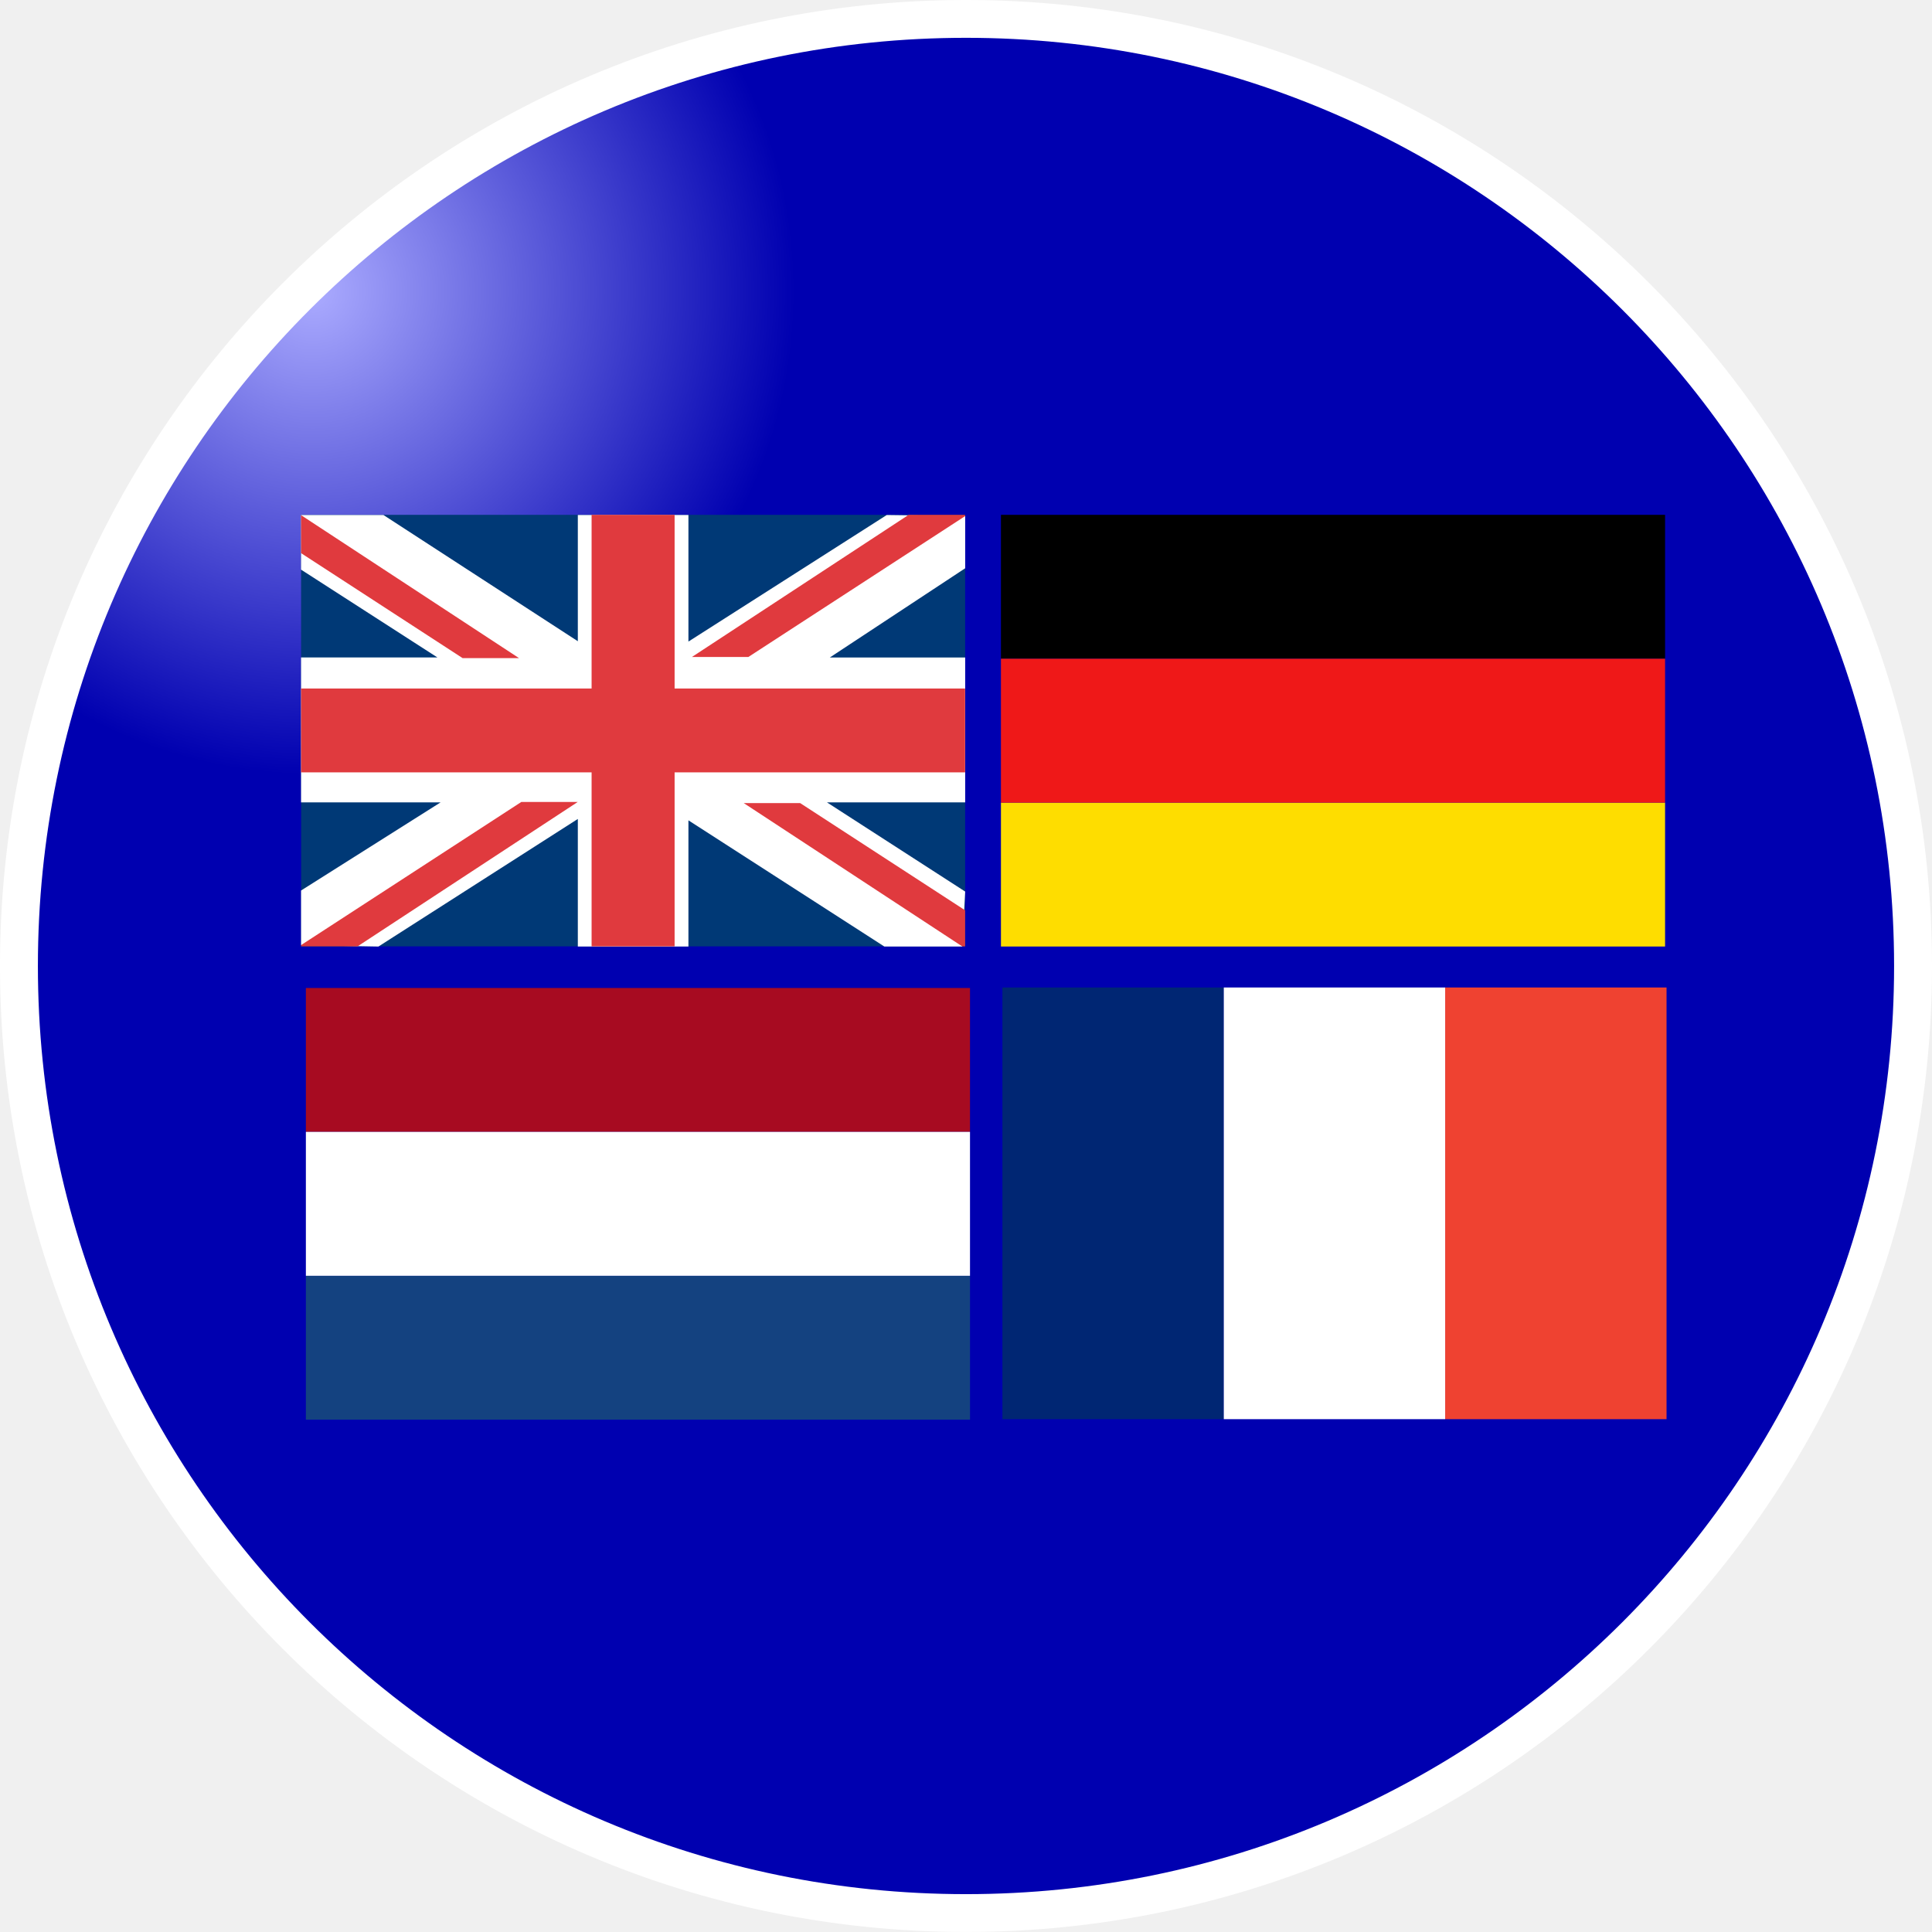
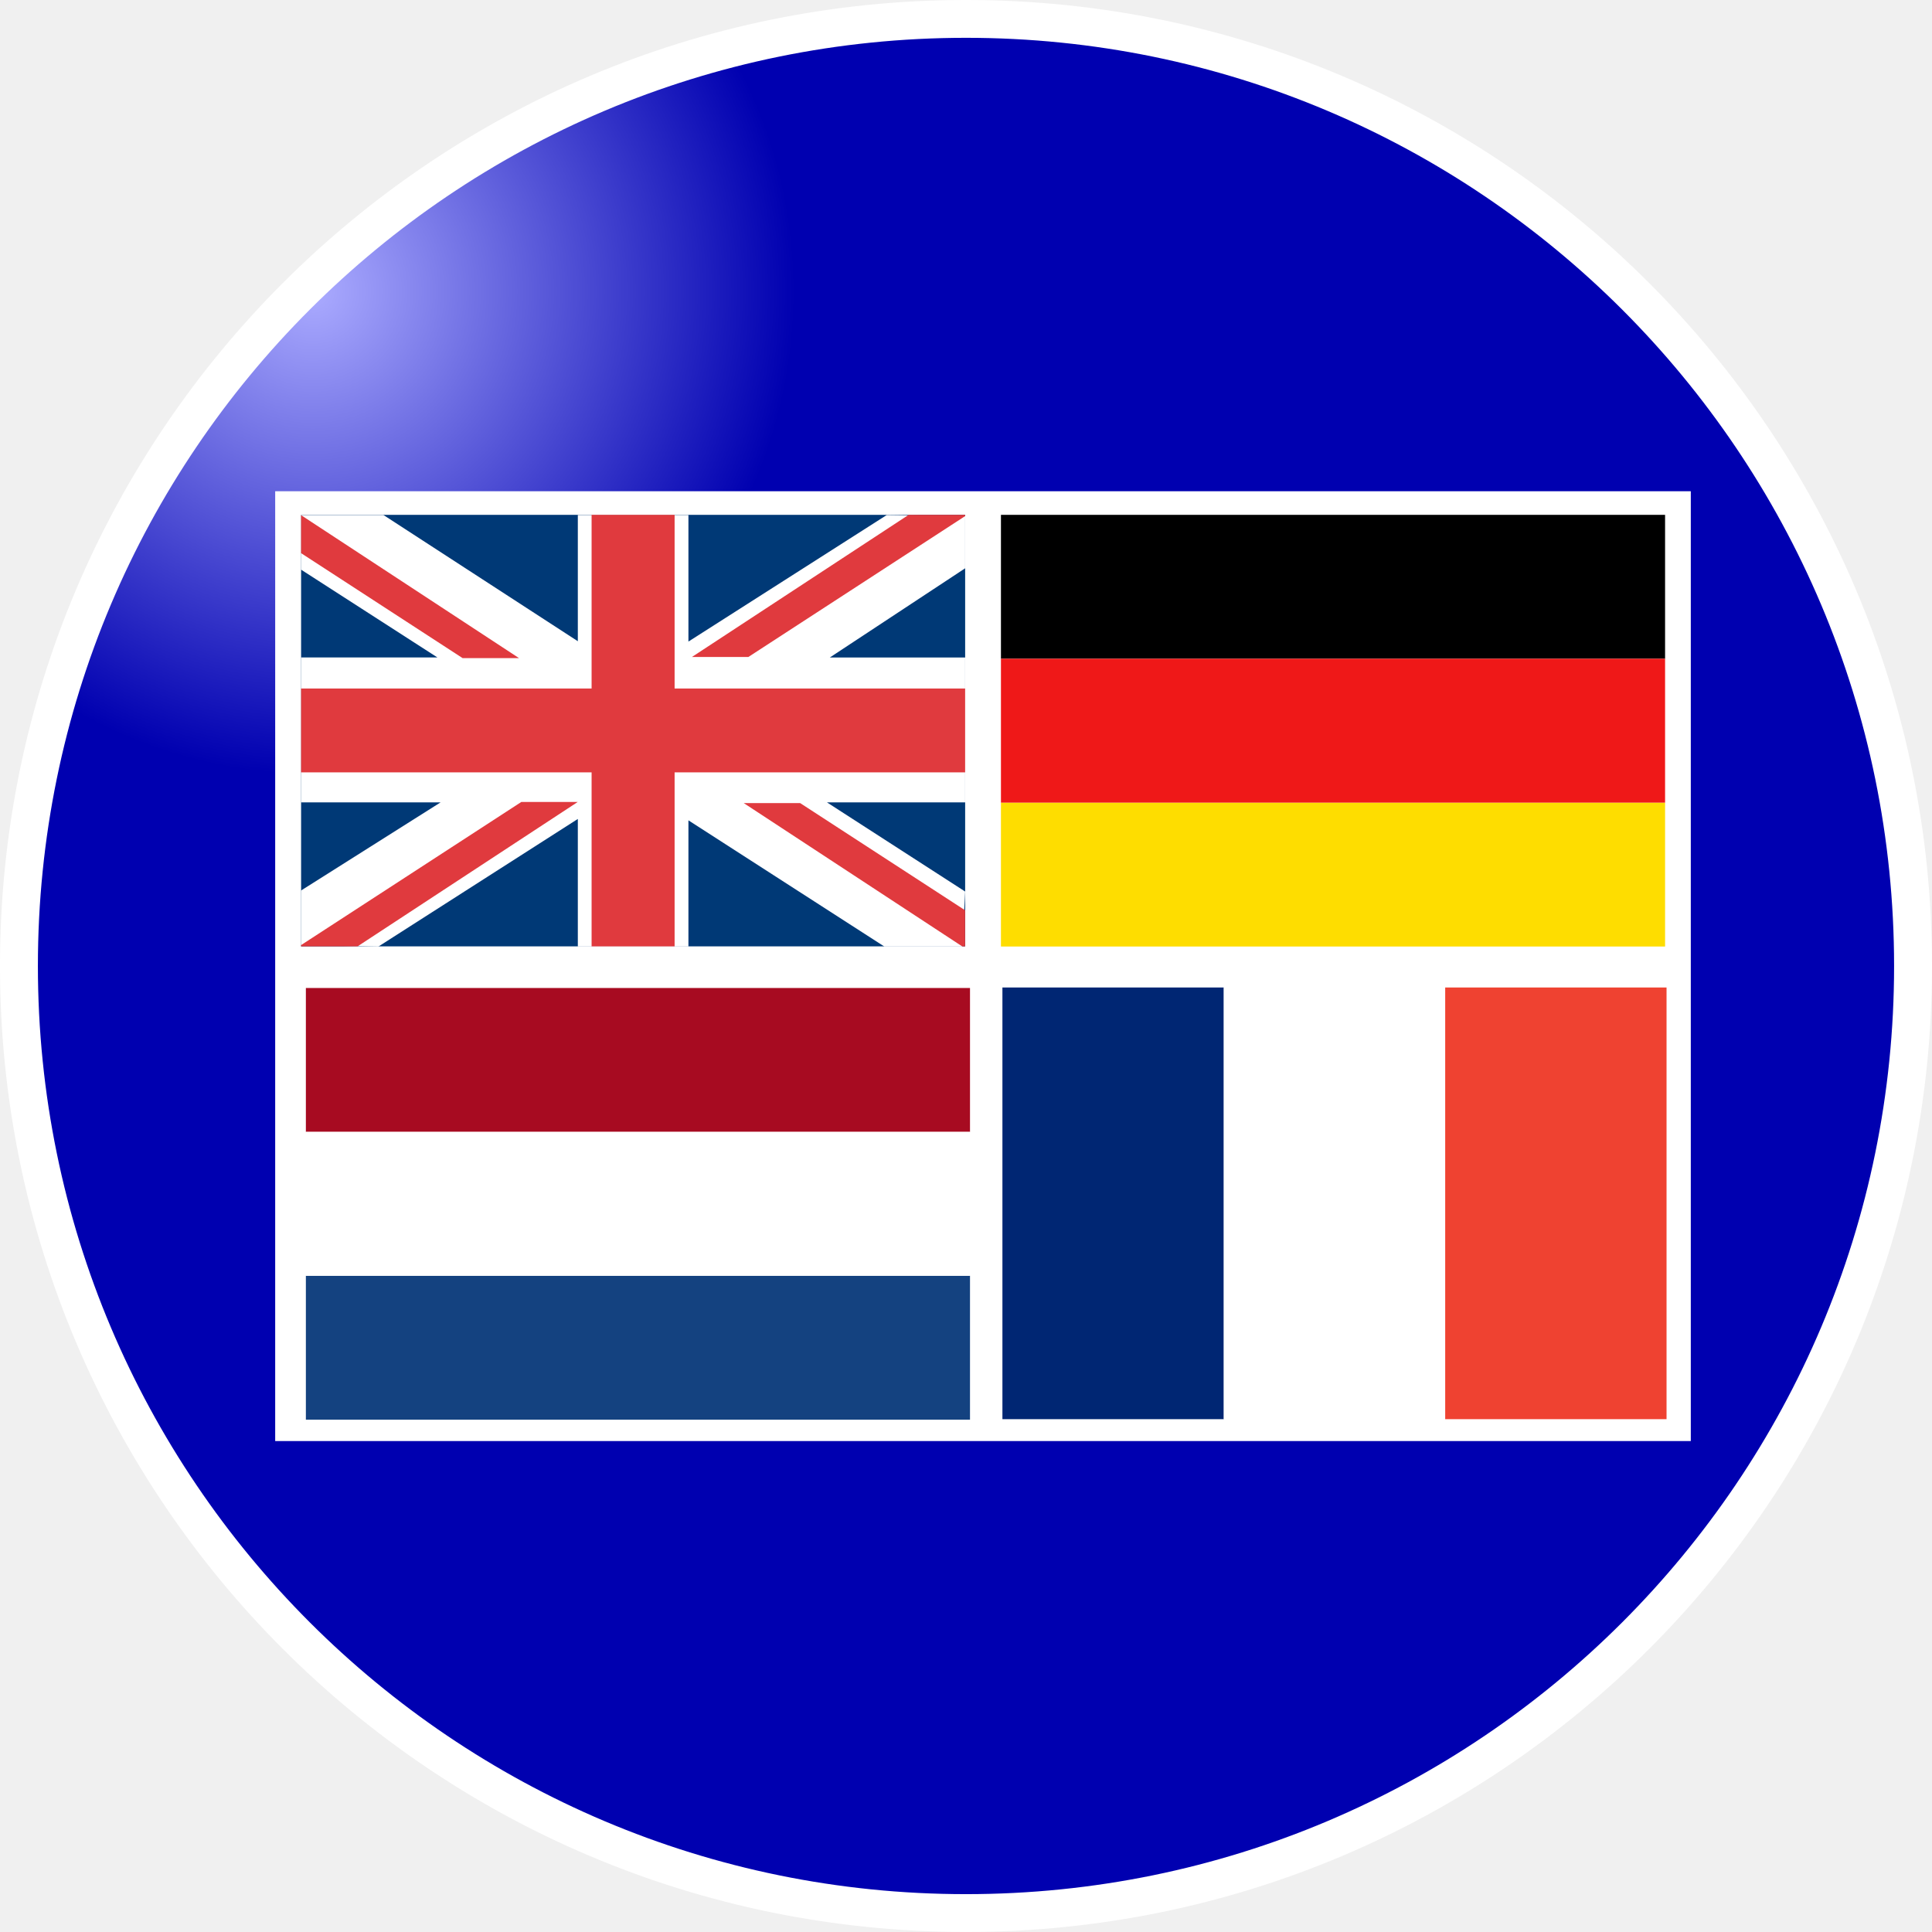
<svg xmlns="http://www.w3.org/2000/svg" xmlns:xlink="http://www.w3.org/1999/xlink" width="64" height="64" viewBox="0 0 64 64" id="svg2" version="1.1">
  <defs id="defs4">
    <linearGradient id="linearGradient4159-2">
      <stop style="stop-color:#ababff;stop-opacity:1" offset="0" id="stop4219" />
      <stop id="stop4189" offset="1" style="stop-color:#0000b0;stop-opacity:1" />
    </linearGradient>
    <radialGradient xlink:href="#linearGradient4159-2" id="radialGradient4165" cx="9" cy="1028.162" fx="9" fy="1028.162" r="13" gradientTransform="matrix(0.6000706,0,0,0.6039071,-0.07462054,404.5577)" gradientUnits="userSpaceOnUse" spreadMethod="pad" />
  </defs>
  <g id="layer1" transform="translate(0,-988.3621)">
    <ellipse style="fill:url(#radialGradient4165);fill-opacity:1;fill-rule:nonzero;stroke:#ffffff;stroke-width:0.614;stroke-miterlimit:4;stroke-opacity:1;stroke-dasharray:none" id="path3357" cx="15.899" cy="1036.424" rx="15.34" ry="15.377" d="m 31.239,1036.424 c 0,8.492 -6.868,15.377 -15.34,15.377 -8.472,0 -15.34,-6.884 -15.34,-15.377 0,-8.492 6.868,-15.377 15.34,-15.377 8.472,0 15.34,6.885 15.34,15.377 z" transform="matrix(2.045134,0,0,2.04026,-0.5158136,-1094.213)" />
+     <rect style="fill:#ffffff;fill-opacity:1;fill-rule:nonzero;stroke:none" id="rect3781" width="46.894" height="31.464" x="9.116" y="1004.635" />
    <g transform="matrix(0.2324697,0,0,0.2324697,-24.47704,865.4172)" id="layer1-6">
      <g transform="matrix(2.487269,0,0,2.487269,1975.18,-1793.227)" id="g25042">
        <g id="g3012" transform="matrix(0.79267,0,0,0.79267,-152.2342,210.4243)">
          <rect style="fill:#a70b21;fill-opacity:1;stroke:none" id="rect24931" width="48" height="10.4" x="-734.26" y="983.725" />
          <rect y="1004.525" x="-734.26" height="10.4" width="48" id="rect24933" style="fill:#144280;fill-opacity:1;stroke:none" />
          <rect style="fill:#ffffff;fill-opacity:1;stroke:none" id="rect24935" width="48" height="10.4" x="-734.26" y="994.125" />
        </g>
      </g>
    </g>
    <g transform="matrix(0.184169,0,0,0.184169,-22.09456,928.6011)" id="layer1-56">
      <g transform="matrix(2.488657,0,0,2.488657,-1891.064,-294.6963)" id="g25414">
        <rect y="320.175" x="880.53" height="31.2" width="16" id="rect25258" style="fill:#002673;fill-opacity:1;stroke:none" />
        <rect style="fill:#ef4231;fill-opacity:1;stroke:none" id="rect25260" width="16" height="31.2" x="912.53" y="320.175" />
        <rect y="320.175" x="896.53" height="31.2" width="16" id="rect25262" style="fill:#ffffff;fill-opacity:1;stroke:none" />
      </g>
    </g>
    <g transform="matrix(0.184169,0,0,0.184169,0.4833473,904.5246)" id="layer1-9">
      <g transform="matrix(2.488657,0,0,2.488657,657.0966,-1118.434)" id="g25130">
        <rect y="669.541" x="-192.747" height="10.4" width="48" id="rect25079" style="fill:#000000;fill-opacity:1;stroke:none" />
        <rect style="fill:#fedd00;fill-opacity:1;stroke:none" id="rect25081" width="48" height="10.4" x="-192.747" y="690.341" />
        <rect y="679.941" x="-192.747" height="10.4" width="48" id="rect25083" style="fill:#ef1818;fill-opacity:1;stroke:none" />
      </g>
    </g>
    <g transform="matrix(0.1841695,0,0,0.1841695,-10.88838,882.4238)" id="layer1-5">
      <g transform="matrix(1.912811,0,0,2.487737,-2432.918,-1762.417)" id="g13576">
        <rect style="fill:#003976" x="1331.129" y="976.889" width="62.443" height="31.2" id="rect13513" />
        <path style="fill:#ffffff" d="m 1663.906,1221.125 0,4.938 16.031,7.938 -16.031,0 c 0,4.365 0,8.729 0,13.094 l 16.406,0 -16.406,7.969 0,4.938 9.094,0.125 23.438,-11.531 0,11.531 13,0 0,-11.406 23.031,11.406 9.156,0 0.344,-4.969 -16.25,-8.062 16.25,0 0,-13.094 -15.906,0 15.906,-8.062 0,-4.719 -9.219,-0.094 -23.312,11.438 0,-11.438 -13,0 0,11.406 -22.844,-11.406 z" id="polygon13517" transform="scale(0.8,0.8)" />
        <polygon id="polygon13525" points="-138.031,607.179 -138.031,608.481 -63.098,608.481 228.858,461.243 154.041,461.243 " style="fill:#e03a3e" transform="matrix(0.07091489,0,0,0.07091489,1340.915,964.9381)" />
        <polygon id="polygon13527" points="742.503,608.481 742.503,571.71 523.711,462.388 448.893,462.388 738.579,608.481 " style="fill:#e03a3e" transform="matrix(0.07091489,0,0,0.07091489,1340.915,964.9381)" />
        <polygon id="polygon13529" points="76.181,314.611 150.998,314.611 -138.031,168.849 -138.031,207.579 " style="fill:#e03a3e" transform="matrix(0.07091489,0,0,0.07091489,1340.915,964.9381)" />
        <polygon id="polygon13531" points="455.011,313.467 742.503,169.818 742.503,168.518 667.608,168.518 380.193,313.467 " style="fill:#e03a3e" transform="matrix(0.07091489,0,0,0.07091489,1340.915,964.9381)" />
        <polygon id="polygon13533" points="-138.031,345.587 -138.031,431.079 247.202,431.079 247.202,608.481 357.27,608.481 357.27,431.079 742.503,431.079 742.503,345.587 357.27,345.587 357.27,168.518 247.202,168.518 247.202,345.587 " style="fill:#e03a3e" transform="matrix(0.07091489,0,0,0.07091489,1340.915,964.9381)" />
      </g>
    </g>
  </g>
</svg>
